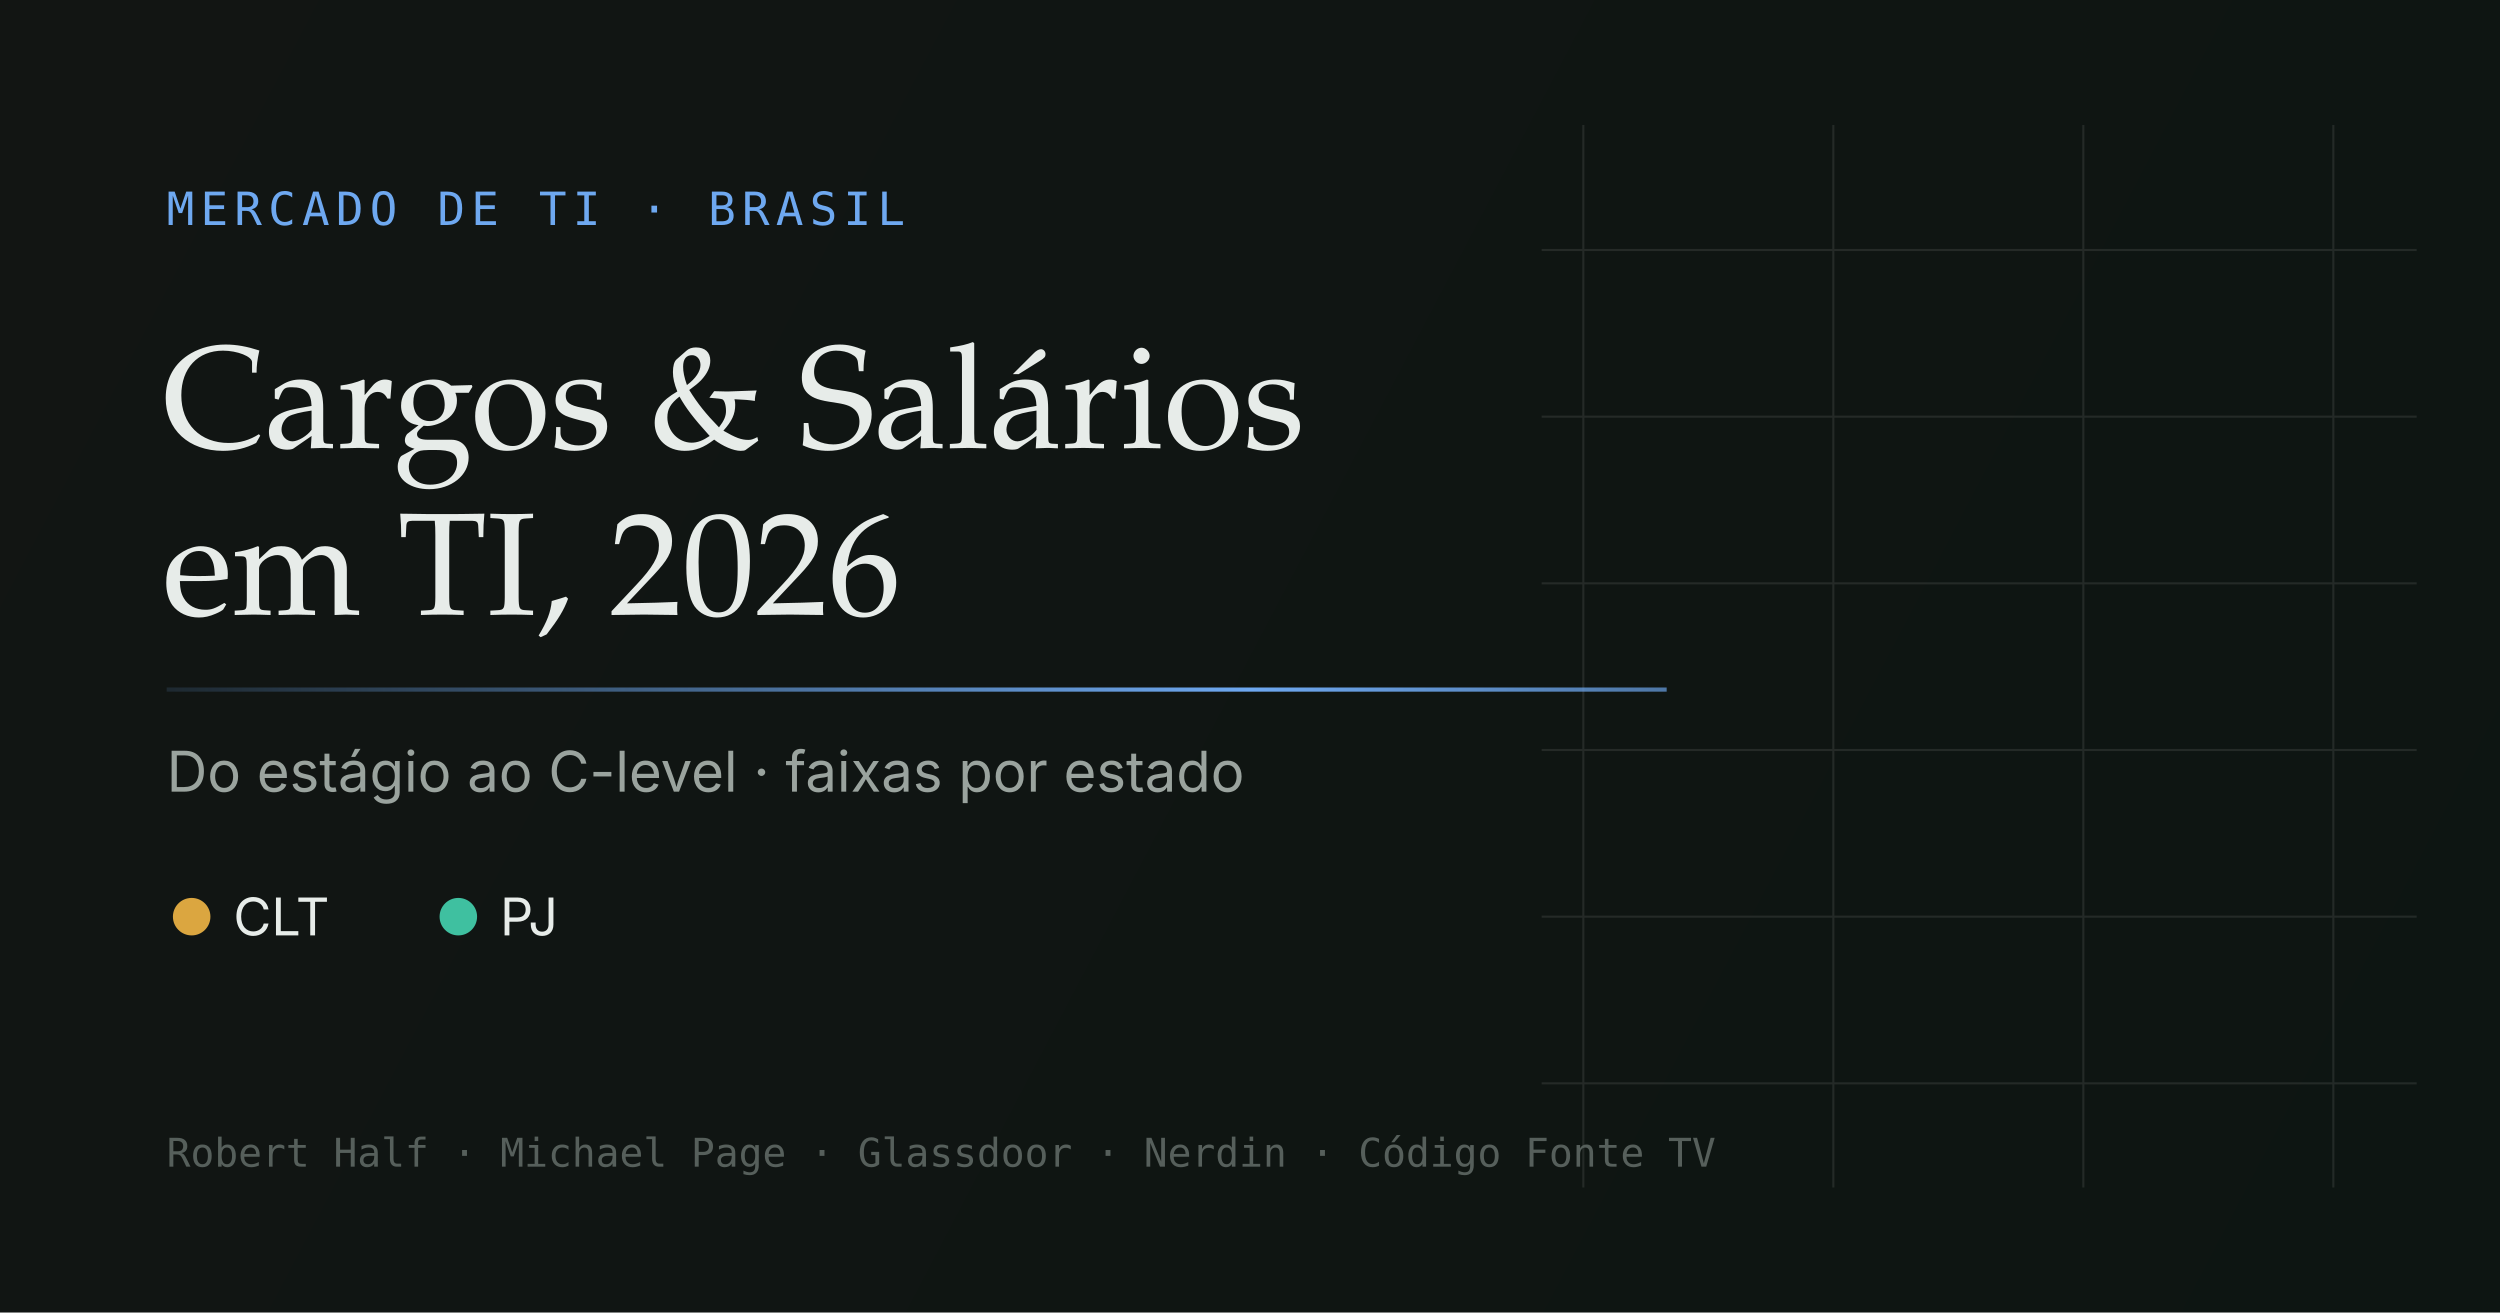
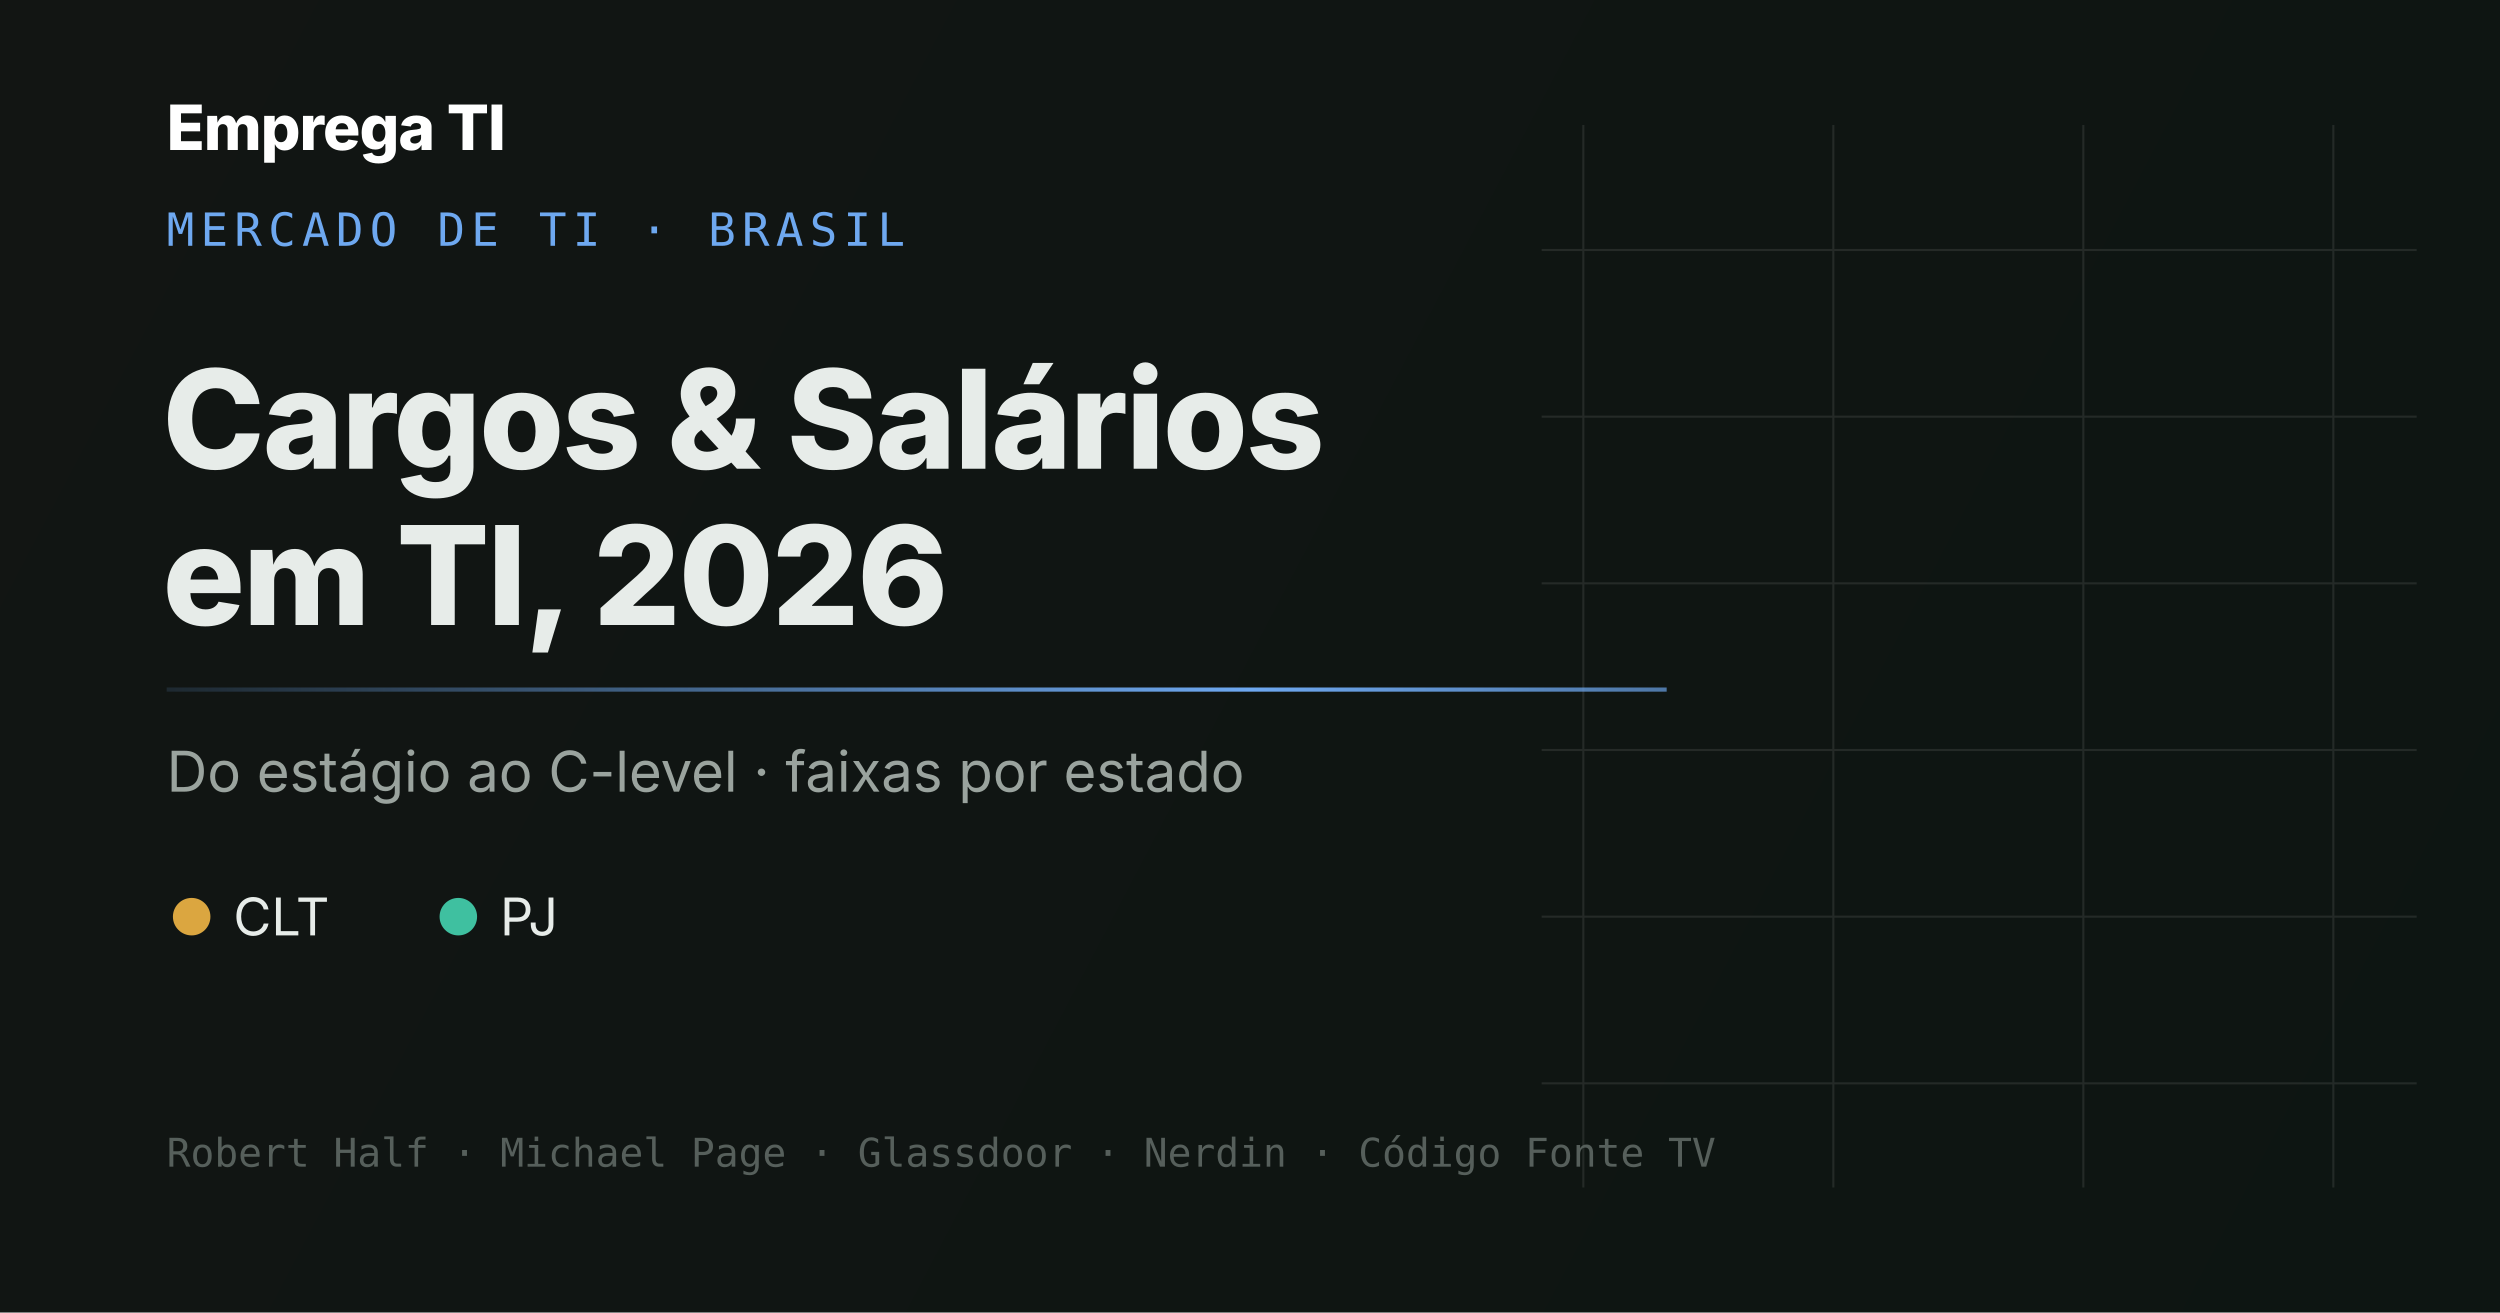
<svg xmlns="http://www.w3.org/2000/svg" viewBox="0 0 1200 630" width="1200" height="630">
  <defs>
    <linearGradient id="bg" x1="0" y1="0" x2="1200" y2="630" gradientUnits="userSpaceOnUse">
      <stop offset="0" stop-color="#121513" />
      <stop offset="1" stop-color="#0d1512" />
    </linearGradient>
    <linearGradient id="rule" x1="0" y1="0" x2="1200" y2="0" gradientUnits="userSpaceOnUse">
      <stop offset="0" stop-color="#6ea8f0" stop-opacity="0" />
      <stop offset="0.5" stop-color="#6ea8f0" />
      <stop offset="1" stop-color="#6ea8f0" stop-opacity="0" />
    </linearGradient>
  </defs>
  <rect width="1200" height="630" fill="url(#bg)" />
  <g opacity="0.10" stroke="#e7ece9" stroke-width="1">
    <line x1="760" y1="60" x2="760" y2="570" />
    <line x1="880" y1="60" x2="880" y2="570" />
    <line x1="1000" y1="60" x2="1000" y2="570" />
    <line x1="1120" y1="60" x2="1120" y2="570" />
    <line x1="740" y1="120" x2="1160" y2="120" />
    <line x1="740" y1="200" x2="1160" y2="200" />
    <line x1="740" y1="280" x2="1160" y2="280" />
    <line x1="740" y1="360" x2="1160" y2="360" />
    <line x1="740" y1="440" x2="1160" y2="440" />
    <line x1="740" y1="520" x2="1160" y2="520" />
  </g>
-   <text x="80" y="108" font-family="ui-monospace, 'SF Mono', 'Cascadia Code', Consolas, monospace" font-size="22" letter-spacing="3" fill="#6ea8f0">MERCADO DE TI · BRASIL</text>
-   <text x="78" y="215" font-family="Georgia, 'Iowan Old Style', 'Palatino Linotype', serif" font-size="70" fill="#e7ece9">Cargos &amp; Salários</text>
-   <text x="78" y="295" font-family="Georgia, 'Iowan Old Style', 'Palatino Linotype', serif" font-size="70" fill="#e7ece9">em TI, 2026</text>
+   <text x="80" y="72" font-family="'Inter', -apple-system, 'Segoe UI', sans-serif" font-weight="800" font-size="30" letter-spacing="-0.5" fill="#ffffff">Emprega TI</text>
+   <text x="80" y="118" font-family="ui-monospace, 'SF Mono', 'Cascadia Code', Consolas, monospace" font-size="22" letter-spacing="3" fill="#6ea8f0">MERCADO DE TI · BRASIL</text>
+   <text x="78" y="225" font-family="'Inter', -apple-system, 'Segoe UI', sans-serif" font-weight="800" font-size="66" letter-spacing="-1" fill="#e7ece9">Cargos &amp; Salários</text>
+   <text x="78" y="300" font-family="'Inter', -apple-system, 'Segoe UI', sans-serif" font-weight="800" font-size="66" letter-spacing="-1" fill="#e7ece9">em TI, 2026</text>
  <rect x="80" y="330" width="720" height="2" fill="url(#rule)" />
  <text x="80" y="380" font-family="-apple-system, 'Segoe UI', sans-serif" font-size="27" fill="#9aa39e">Do estágio ao C-level · faixas por estado</text>
  <circle cx="92" cy="440" r="9" fill="#dba640" />
  <text x="112" y="449" font-family="-apple-system, 'Segoe UI', sans-serif" font-size="25" fill="#e7ece9">CLT</text>
  <circle cx="220" cy="440" r="9" fill="#3fc0a0" />
  <text x="240" y="449" font-family="-apple-system, 'Segoe UI', sans-serif" font-size="25" fill="#e7ece9">PJ</text>
  <text x="80" y="560" font-family="ui-monospace, 'SF Mono', Consolas, monospace" font-size="19" fill="#565f5b">Robert Half · Michael Page · Glassdoor · Nerdin · Código Fonte TV</text>
</svg>
